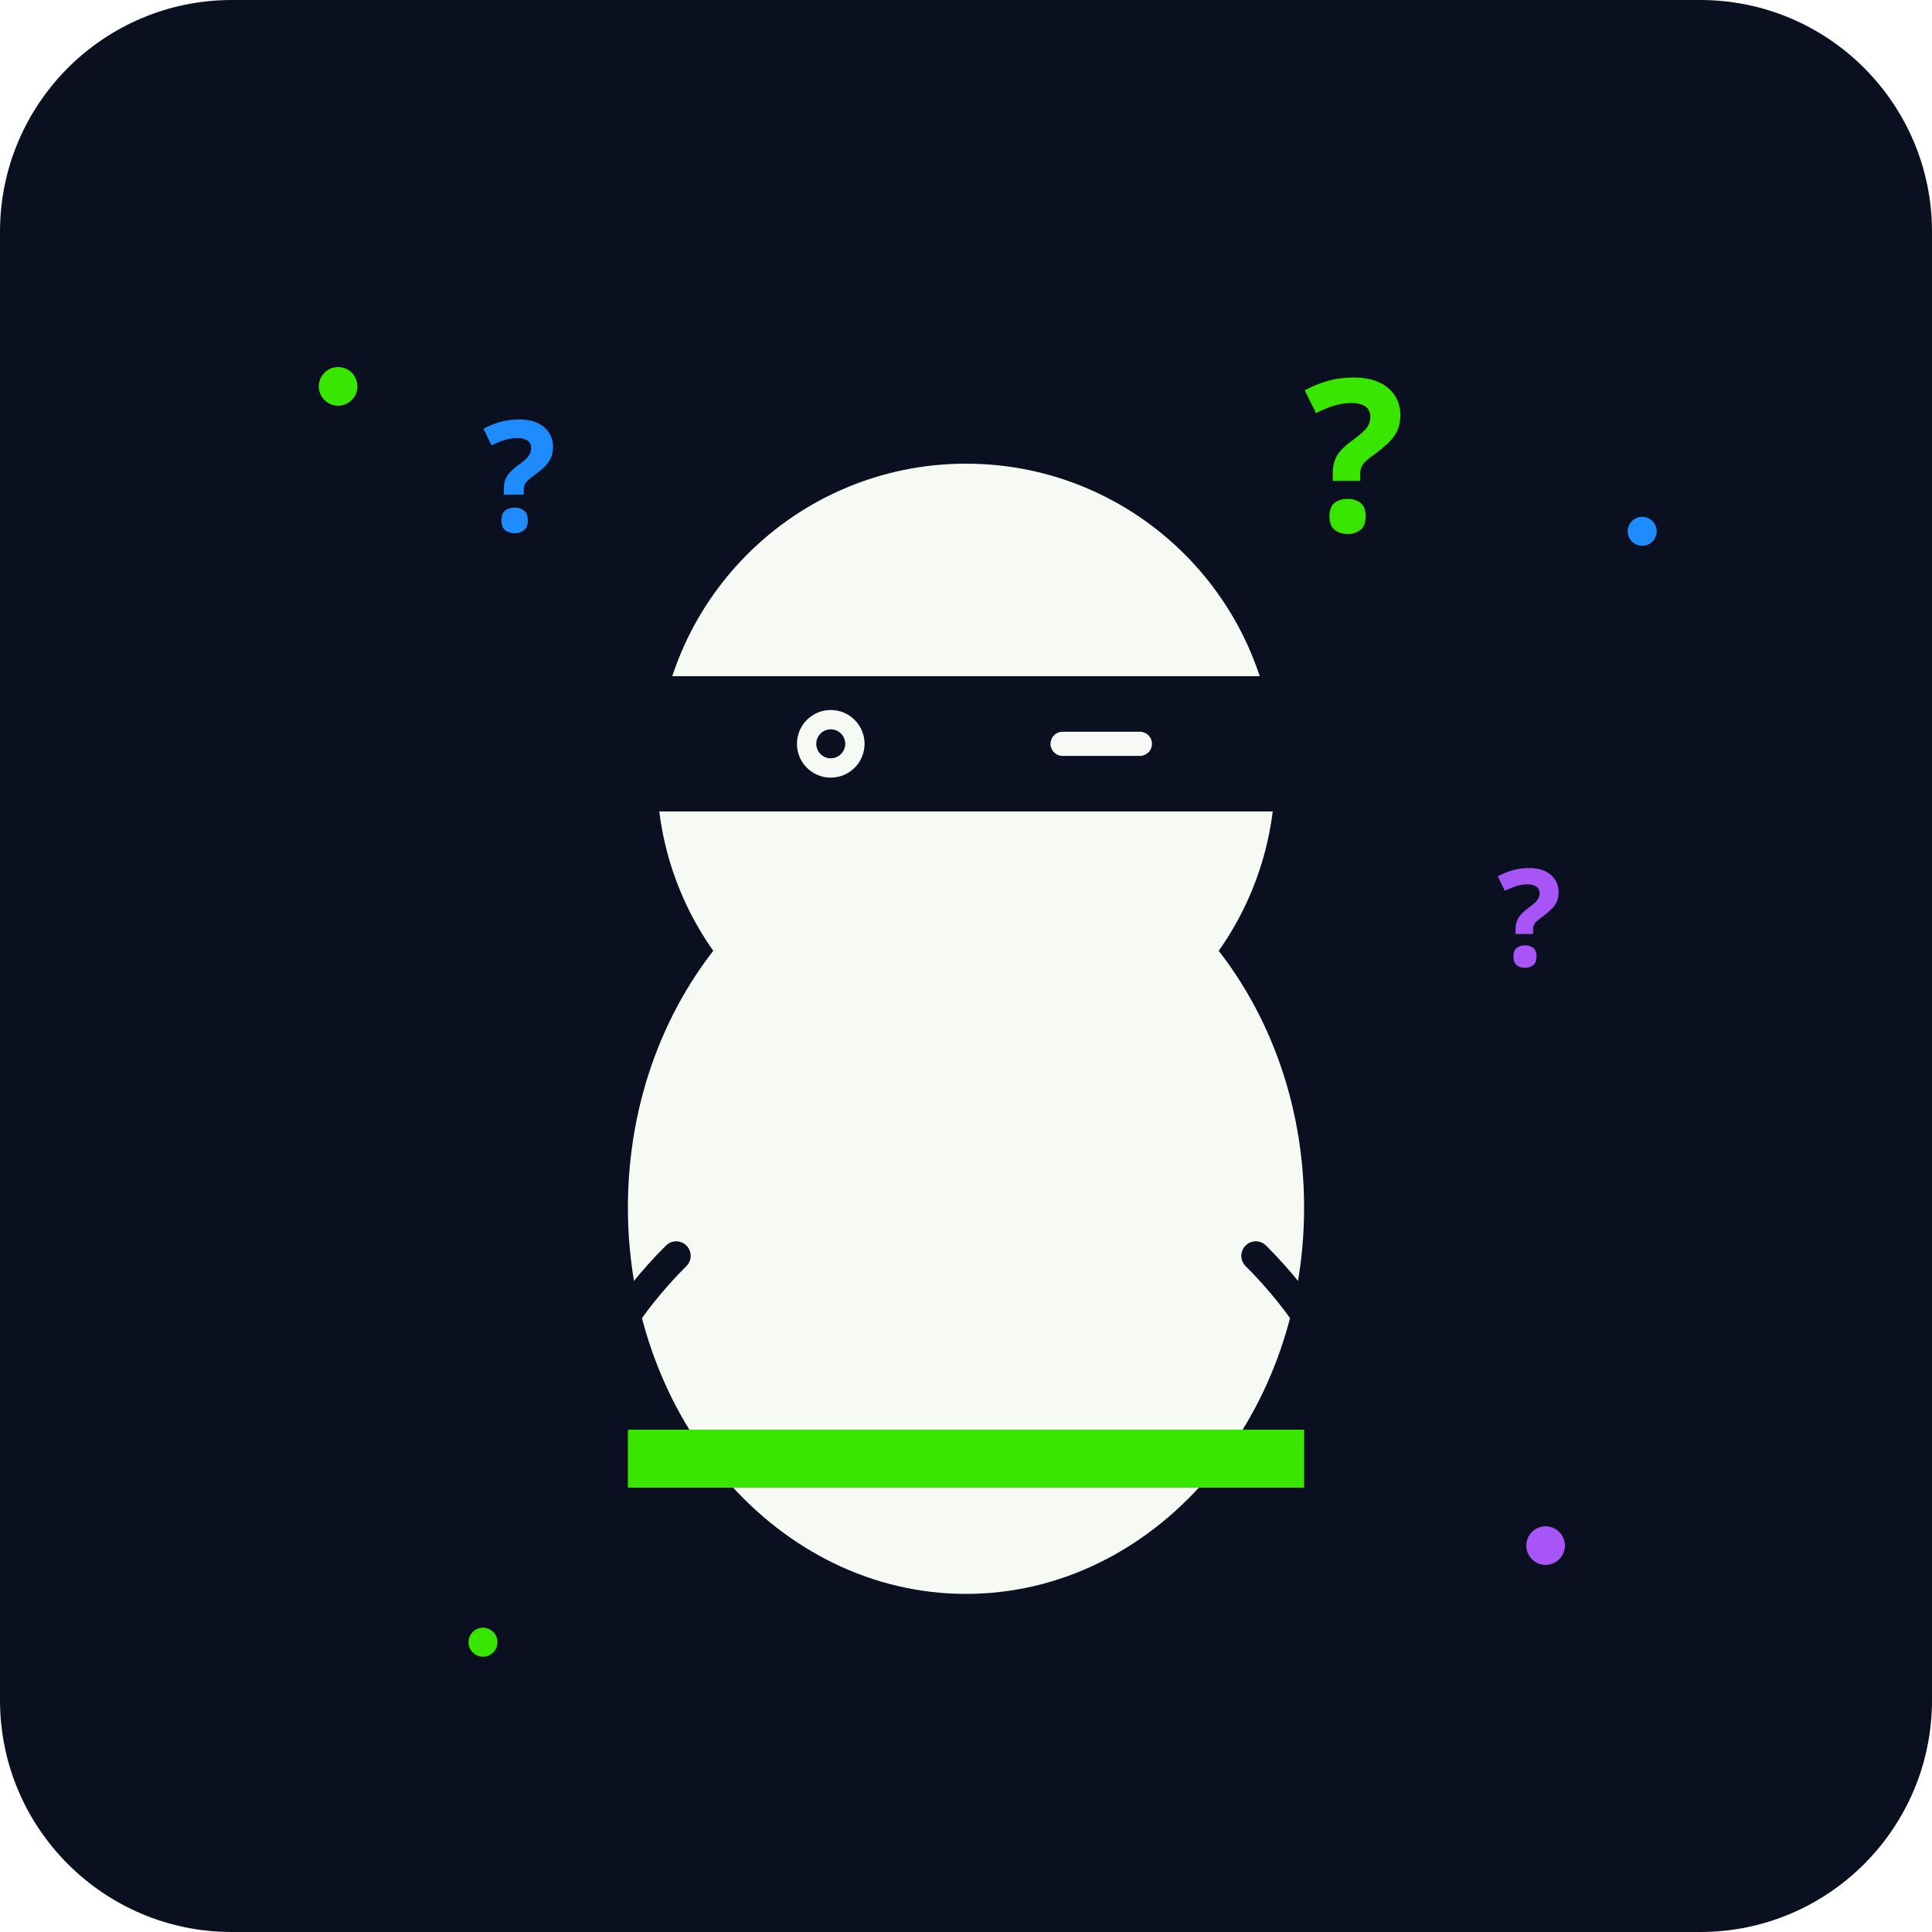
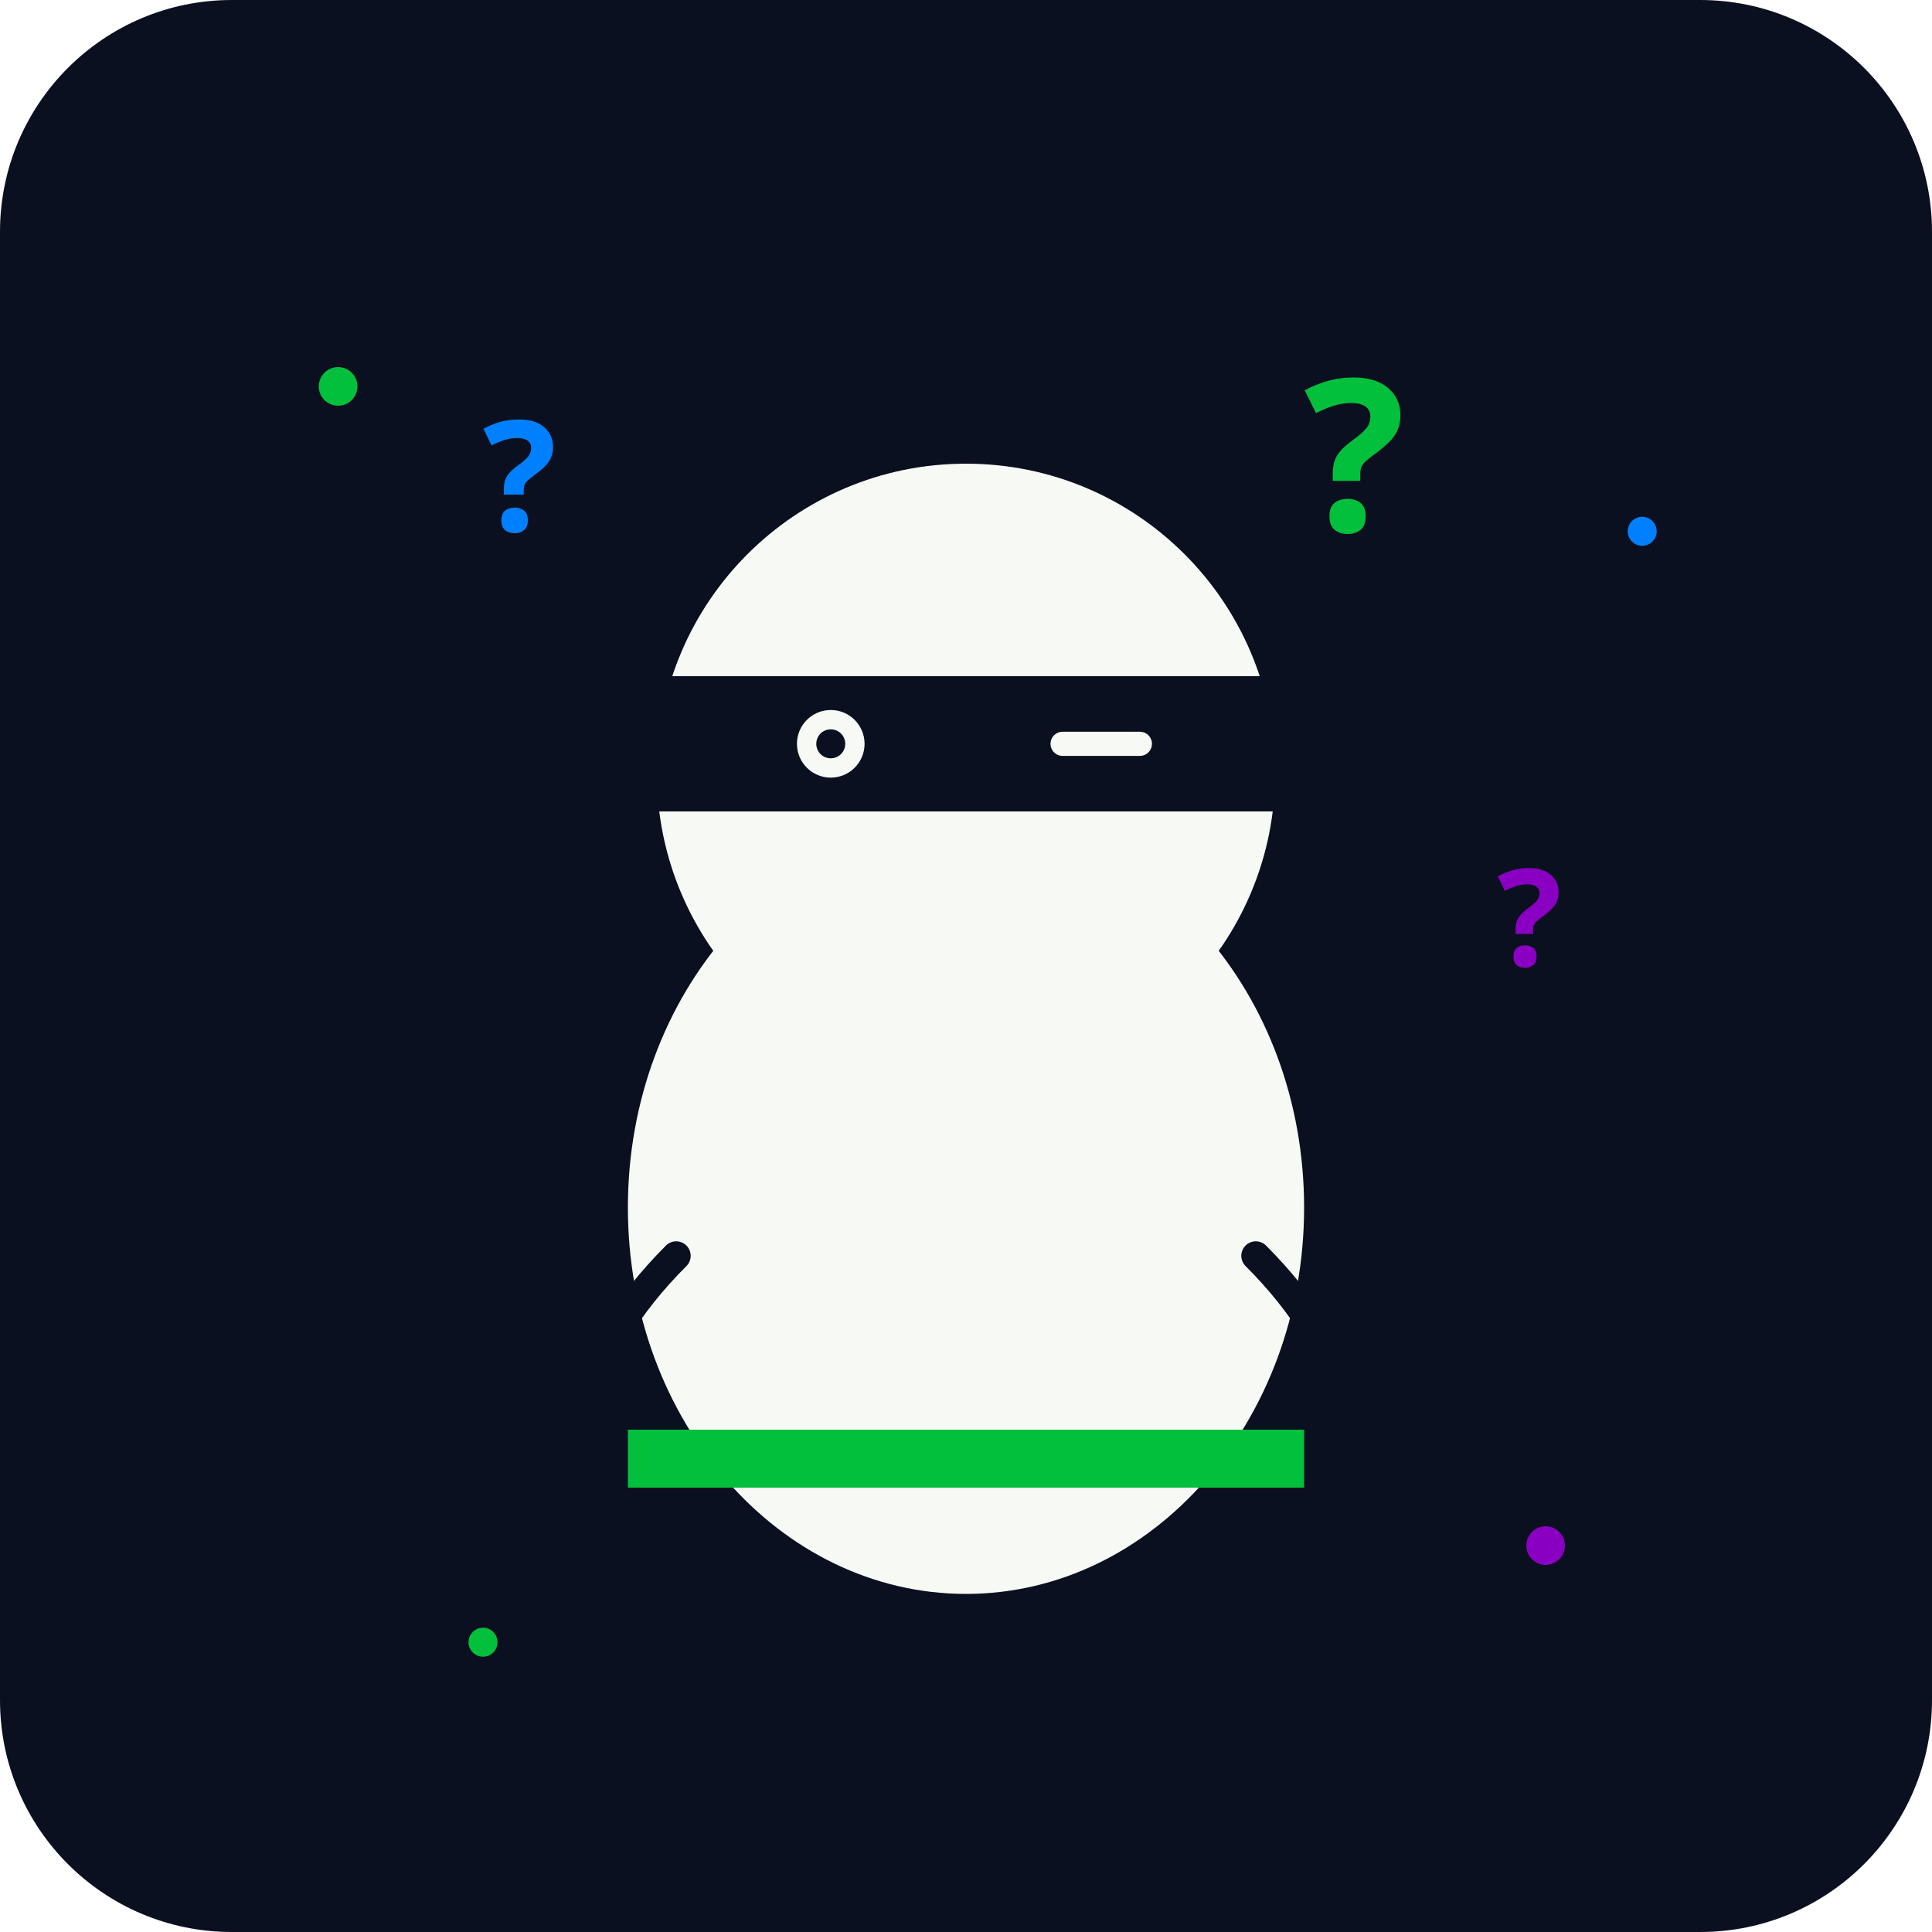
<svg xmlns="http://www.w3.org/2000/svg" viewBox="0 0 200 200" width="200" height="200" role="img" aria-label="Lost ninja illustration">
  <rect width="200" height="200" rx="24" fill="#0B1020" />
-   <circle cx="35" cy="40" r="2" fill="#39E600" />
-   <circle cx="170" cy="55" r="1.5" fill="#1E8BFF" />
-   <circle cx="160" cy="160" r="2" fill="#A855F7" />
-   <circle cx="50" cy="170" r="1.5" fill="#39E600" />
+   <circle cx="35" cy="40" r="2" fill="#03C03C" />
+   <circle cx="170" cy="55" r="1.5" fill="#0080ff" />
+   <circle cx="160" cy="160" r="2" fill="#8A00C2" />
+   <circle cx="50" cy="170" r="1.5" fill="#03C03C" />
  <ellipse cx="100" cy="125" rx="35" ry="40" fill="#F7FAF4" />
  <circle cx="100" cy="80" r="32" fill="#F7FAF4" />
  <rect x="68" y="70" width="64" height="14" fill="#0B1020" />
  <circle cx="86" cy="77" r="3.5" fill="#F7FAF4" />
  <circle cx="86" cy="77" r="1.5" fill="#0B1020" />
  <line x1="110" y1="77" x2="118" y2="77" stroke="#F7FAF4" stroke-width="2.5" stroke-linecap="round" />
  <path d="M 80 65 L 92 62" stroke="#F7FAF4" stroke-width="2" stroke-linecap="round" fill="none" />
-   <text x="135" y="55" font-family="sans-serif" font-size="22" font-weight="bold" fill="#39E600">?</text>
-   <text x="50" y="55" font-family="sans-serif" font-size="16" font-weight="bold" fill="#1E8BFF">?</text>
-   <text x="155" y="100" font-family="sans-serif" font-size="14" font-weight="bold" fill="#A855F7">?</text>
+   <text x="135" y="55" font-family="sans-serif" font-size="22" font-weight="bold" fill="#03C03C">?</text>
+   <text x="50" y="55" font-family="sans-serif" font-size="16" font-weight="bold" fill="#0080ff">?</text>
+   <text x="155" y="100" font-family="sans-serif" font-size="14" font-weight="bold" fill="#8A00C2">?</text>
  <path d="M 70 130 Q 55 145 60 165" stroke="#0B1020" stroke-width="3" fill="none" stroke-linecap="round" />
  <path d="M 130 130 Q 145 145 140 165" stroke="#0B1020" stroke-width="3" fill="none" stroke-linecap="round" />
-   <rect x="65" y="148" width="70" height="6" fill="#39E600" />
+   <rect x="65" y="148" width="70" height="6" fill="#03C03C" />
</svg>
